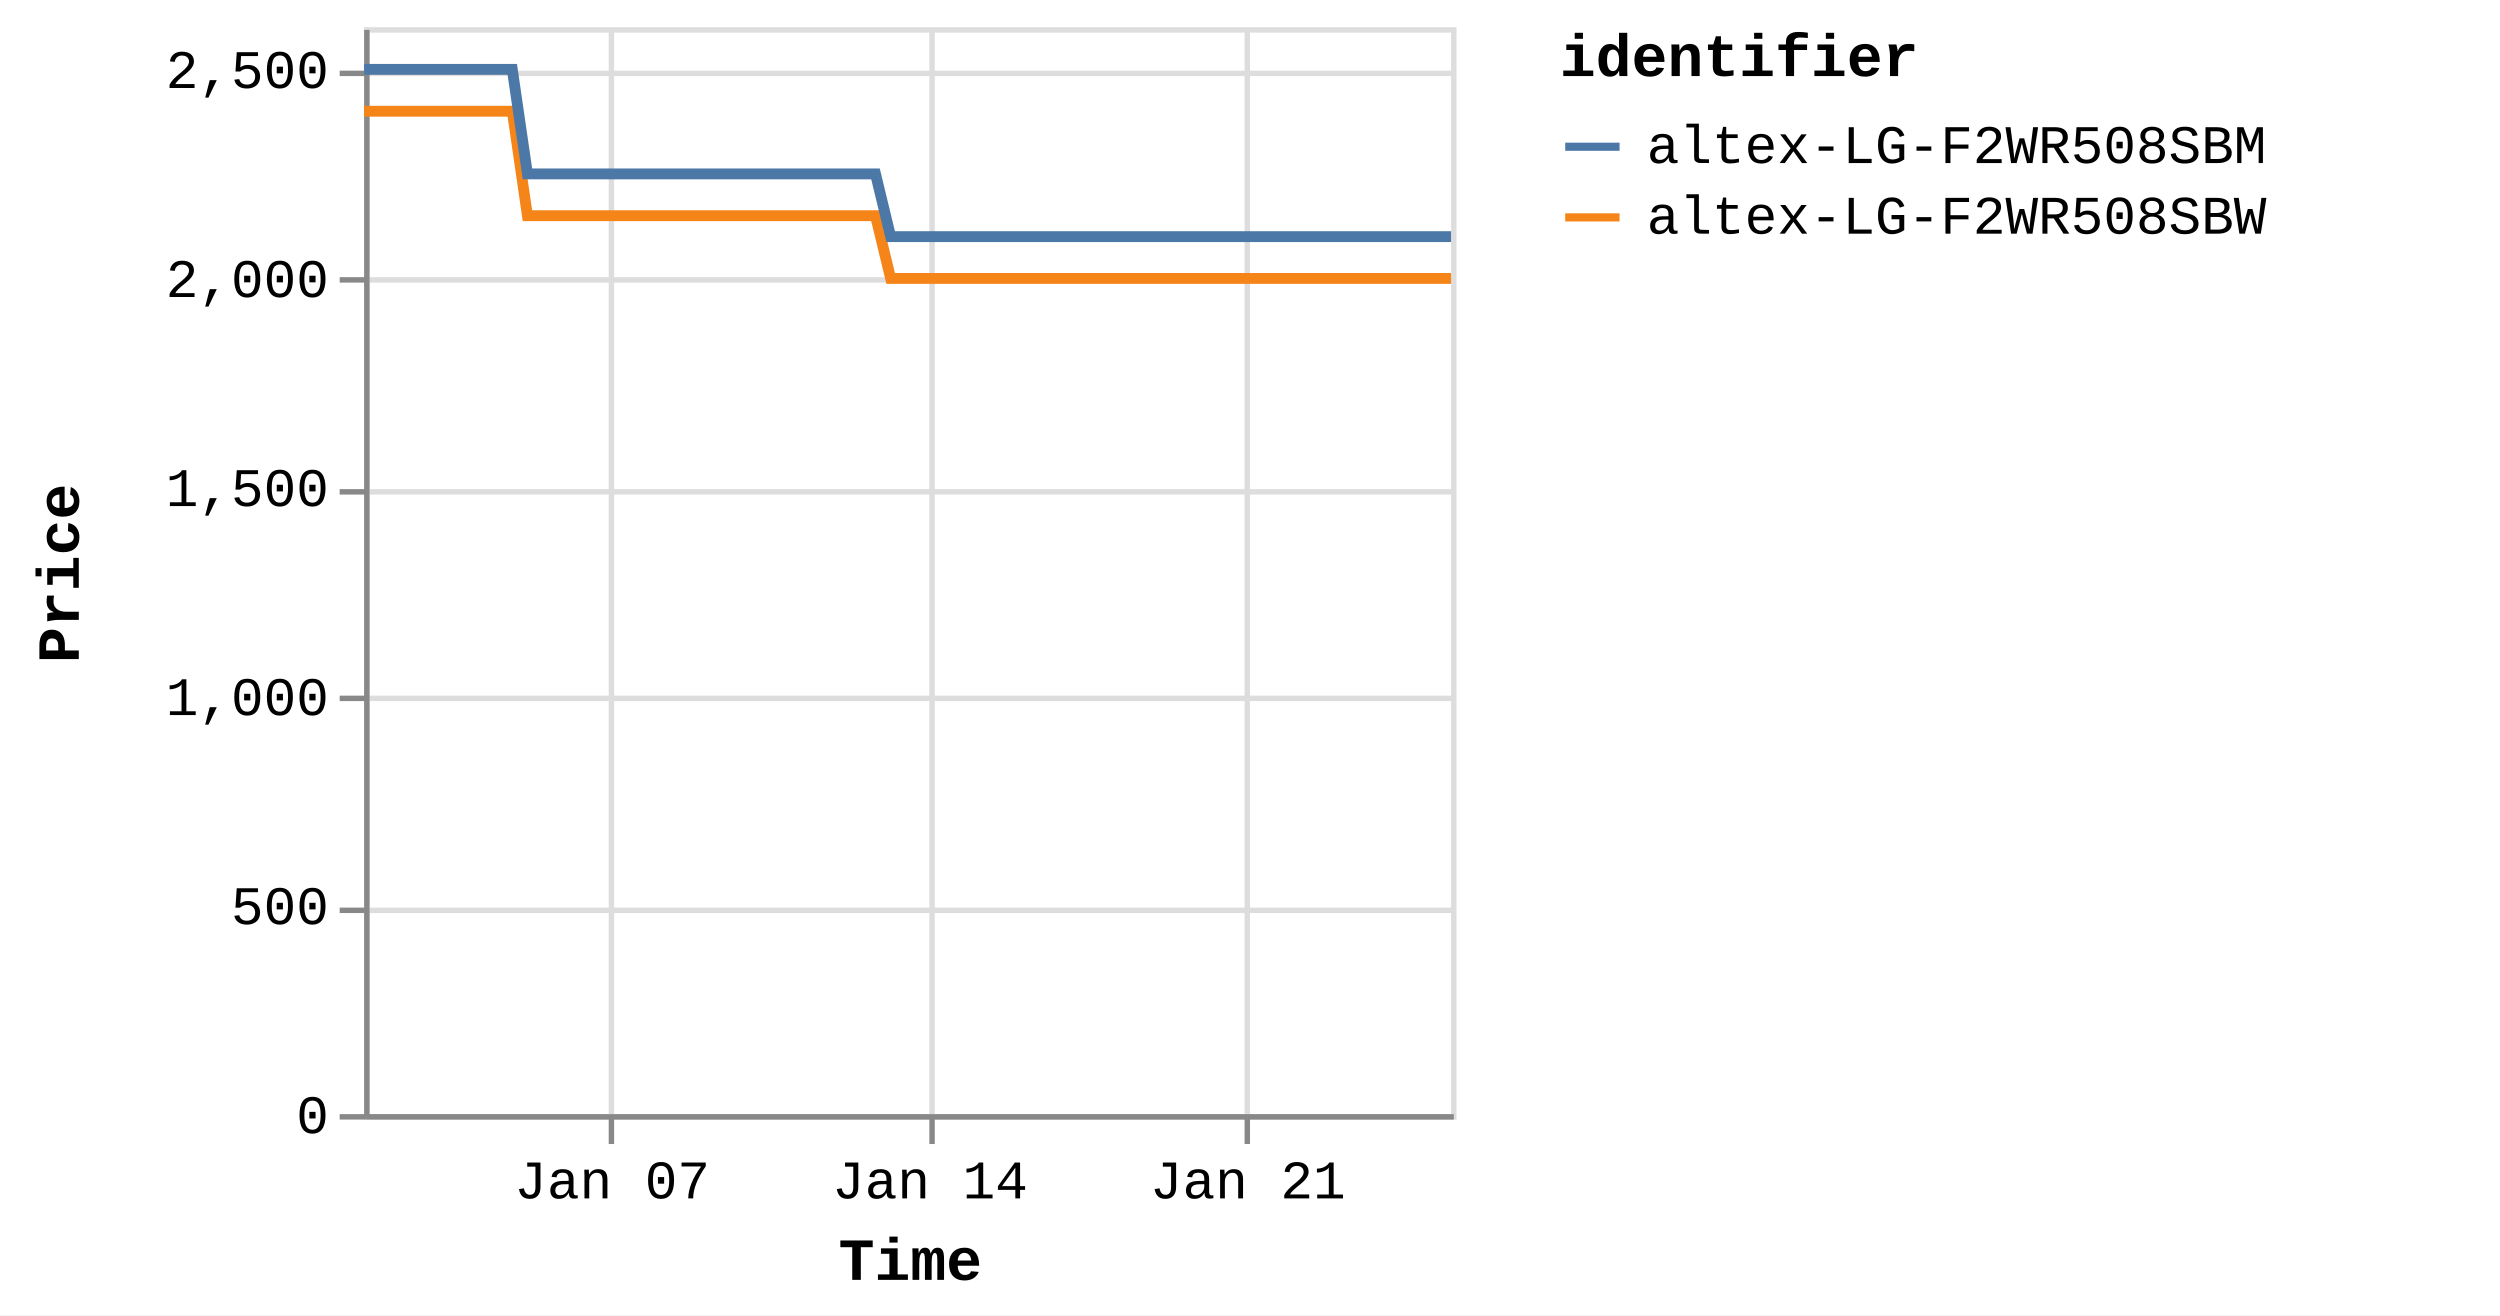
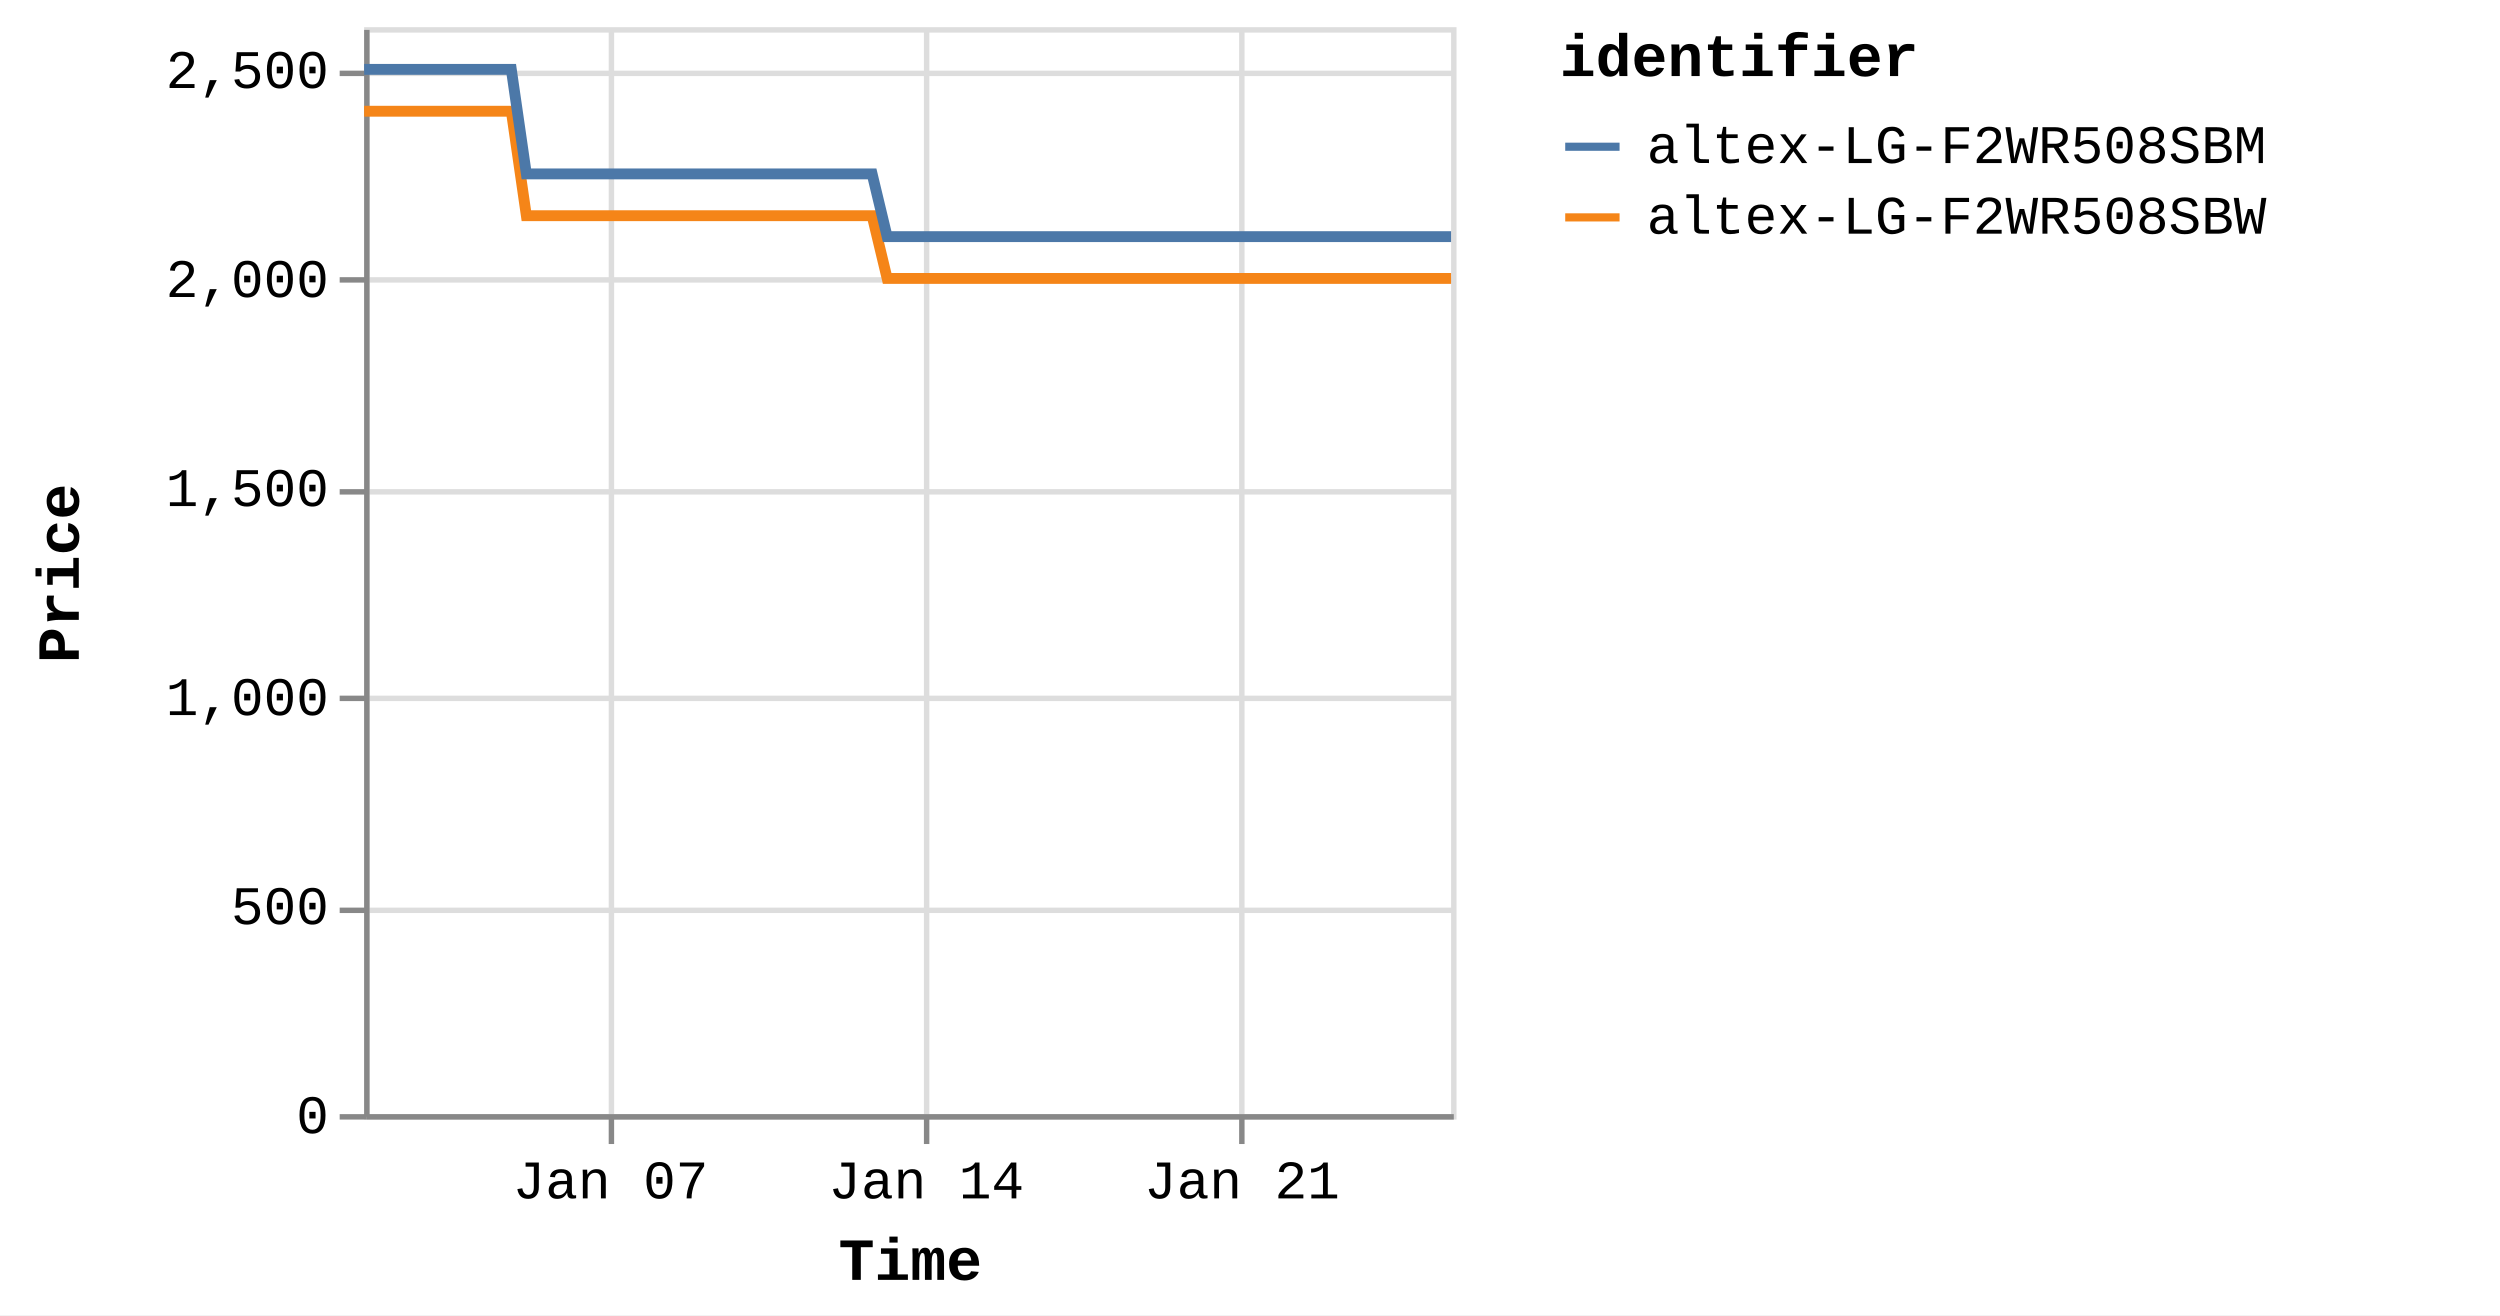
<svg xmlns="http://www.w3.org/2000/svg" version="1.1" class="marks" width="460" height="242" viewBox="0 0 460 242">
  <rect width="460" height="242" fill="white" />
  <g fill="none" stroke-miterlimit="10" transform="translate(67,5)">
    <g class="mark-group role-frame root" role="graphics-object" aria-roledescription="group mark container">
      <g transform="translate(0,0)">
        <path class="background" aria-hidden="true" d="M0.5,0.5h200v200h-200Z" stroke="#ddd" />
        <g>
          <g class="mark-group role-axis" aria-hidden="true">
            <g transform="translate(0.5,200.5)">
              <path class="background" aria-hidden="true" d="M0,0h0v0h0Z" pointer-events="none" />
              <g>
                <g class="mark-rule role-axis-grid" pointer-events="none">
                  <line transform="translate(45,-200)" x2="0" y2="200" stroke="#ddd" stroke-width="1" opacity="1" />
-                   <line transform="translate(104,-200)" x2="0" y2="200" stroke="#ddd" stroke-width="1" opacity="1" />
-                   <line transform="translate(162,-200)" x2="0" y2="200" stroke="#ddd" stroke-width="1" opacity="1" />
+                   <line transform="translate(103,-200)" x2="0" y2="200" stroke="#ddd" stroke-width="1" opacity="1" />
+                   <line transform="translate(161,-200)" x2="0" y2="200" stroke="#ddd" stroke-width="1" opacity="1" />
                </g>
              </g>
              <path class="foreground" aria-hidden="true" d="" pointer-events="none" display="none" />
            </g>
          </g>
          <g class="mark-group role-axis" aria-hidden="true">
            <g transform="translate(0.5,0.5)">
              <path class="background" aria-hidden="true" d="M0,0h0v0h0Z" pointer-events="none" />
              <g>
                <g class="mark-rule role-axis-grid" pointer-events="none">
                  <line transform="translate(0,200)" x2="200" y2="0" stroke="#ddd" stroke-width="1" opacity="1" />
                  <line transform="translate(0,162)" x2="200" y2="0" stroke="#ddd" stroke-width="1" opacity="1" />
                  <line transform="translate(0,123)" x2="200" y2="0" stroke="#ddd" stroke-width="1" opacity="1" />
                  <line transform="translate(0,85)" x2="200" y2="0" stroke="#ddd" stroke-width="1" opacity="1" />
                  <line transform="translate(0,46)" x2="200" y2="0" stroke="#ddd" stroke-width="1" opacity="1" />
                  <line transform="translate(0,8)" x2="200" y2="0" stroke="#ddd" stroke-width="1" opacity="1" />
                </g>
              </g>
              <path class="foreground" aria-hidden="true" d="" pointer-events="none" display="none" />
            </g>
          </g>
-           <g class="mark-group role-axis" role="graphics-symbol" aria-roledescription="axis" aria-label="X-axis titled 'Time' for a time scale with values from Monday, 01 January 2024, 2:19:43 PM to Thursday, 25 January 2024, 12:53:48 PM">
+           <g class="mark-group role-axis" role="graphics-symbol" aria-roledescription="axis" aria-label="X-axis titled 'Time' for a time scale with values from Monday, 01 January 2024, 2:19:43 PM to Thursday, 25 January 2024, 4:43:53 PM">
            <g transform="translate(0.5,200.5)">
              <path class="background" aria-hidden="true" d="M0,0h0v0h0Z" pointer-events="none" />
              <g>
                <g class="mark-rule role-axis-tick" pointer-events="none">
                  <line transform="translate(45,0)" x2="0" y2="5" stroke="#888" stroke-width="1" opacity="1" />
-                   <line transform="translate(104,0)" x2="0" y2="5" stroke="#888" stroke-width="1" opacity="1" />
-                   <line transform="translate(162,0)" x2="0" y2="5" stroke="#888" stroke-width="1" opacity="1" />
+                   <line transform="translate(103,0)" x2="0" y2="5" stroke="#888" stroke-width="1" opacity="1" />
+                   <line transform="translate(161,0)" x2="0" y2="5" stroke="#888" stroke-width="1" opacity="1" />
                </g>
                <g class="mark-text role-axis-label" pointer-events="none">
-                   <text text-anchor="middle" transform="translate(45.13697,15)" font-family="Liberation Mono" font-size="10px" fill="#000" opacity="1">Jan 07</text>
-                   <text text-anchor="middle" transform="translate(103.6157,15)" font-family="Liberation Mono" font-size="10px" fill="#000" opacity="1">Jan 14</text>
-                   <text text-anchor="middle" transform="translate(162.0944,15)" font-family="Liberation Mono" font-size="10px" fill="#000" opacity="1">Jan 21</text>
+                   <text text-anchor="middle" transform="translate(44.83772,15)" font-family="Liberation Mono" font-size="10px" fill="#000" opacity="1">Jan 07</text>
+                   <text text-anchor="middle" transform="translate(102.9287,15)" font-family="Liberation Mono" font-size="10px" fill="#000" opacity="1">Jan 14</text>
+                   <text text-anchor="middle" transform="translate(161.0197,15)" font-family="Liberation Mono" font-size="10px" fill="#000" opacity="1">Jan 21</text>
                </g>
                <g class="mark-rule role-axis-domain" pointer-events="none">
                  <line transform="translate(0,0)" x2="200" y2="0" stroke="#888" stroke-width="1" opacity="1" />
                </g>
                <g class="mark-text role-axis-title" pointer-events="none">
                  <text text-anchor="middle" transform="translate(100,30)" font-family="Liberation Mono" font-size="11px" font-weight="bold" fill="#000" opacity="1">Time</text>
                </g>
              </g>
              <path class="foreground" aria-hidden="true" d="" pointer-events="none" display="none" />
            </g>
          </g>
          <g class="mark-group role-axis" role="graphics-symbol" aria-roledescription="axis" aria-label="Y-axis titled 'Price' for a linear scale with values from 0 to 2,600">
            <g transform="translate(0.5,0.5)">
              <path class="background" aria-hidden="true" d="M0,0h0v0h0Z" pointer-events="none" />
              <g>
                <g class="mark-rule role-axis-tick" pointer-events="none">
                  <line transform="translate(0,200)" x2="-5" y2="0" stroke="#888" stroke-width="1" opacity="1" />
                  <line transform="translate(0,162)" x2="-5" y2="0" stroke="#888" stroke-width="1" opacity="1" />
                  <line transform="translate(0,123)" x2="-5" y2="0" stroke="#888" stroke-width="1" opacity="1" />
                  <line transform="translate(0,85)" x2="-5" y2="0" stroke="#888" stroke-width="1" opacity="1" />
                  <line transform="translate(0,46)" x2="-5" y2="0" stroke="#888" stroke-width="1" opacity="1" />
                  <line transform="translate(0,8)" x2="-5" y2="0" stroke="#888" stroke-width="1" opacity="1" />
                </g>
                <g class="mark-text role-axis-label" pointer-events="none">
                  <text text-anchor="end" transform="translate(-7,203)" font-family="Liberation Mono" font-size="10px" fill="#000" opacity="1">0</text>
                  <text text-anchor="end" transform="translate(-7,164.5385)" font-family="Liberation Mono" font-size="10px" fill="#000" opacity="1">500</text>
                  <text text-anchor="end" transform="translate(-7,126.0769)" font-family="Liberation Mono" font-size="10px" fill="#000" opacity="1">1,000</text>
                  <text text-anchor="end" transform="translate(-7,87.61538)" font-family="Liberation Mono" font-size="10px" fill="#000" opacity="1">1,500</text>
                  <text text-anchor="end" transform="translate(-7,49.15385)" font-family="Liberation Mono" font-size="10px" fill="#000" opacity="1">2,000</text>
                  <text text-anchor="end" transform="translate(-7,10.69231)" font-family="Liberation Mono" font-size="10px" fill="#000" opacity="1">2,500</text>
                </g>
                <g class="mark-rule role-axis-domain" pointer-events="none">
                  <line transform="translate(0,200)" x2="0" y2="-200" stroke="#888" stroke-width="1" opacity="1" />
                </g>
                <g class="mark-text role-axis-title" pointer-events="none">
                  <text text-anchor="middle" transform="translate(-51,100) rotate(-90) translate(0,-2)" font-family="Liberation Mono" font-size="11px" font-weight="bold" fill="#000" opacity="1">Price</text>
                </g>
              </g>
              <path class="foreground" aria-hidden="true" d="" pointer-events="none" display="none" />
            </g>
          </g>
          <g class="mark-group role-scope pathgroup" role="graphics-object" aria-roledescription="group mark container">
            <g transform="translate(0,0)">
              <path class="background" aria-hidden="true" d="M0,0h200v200h-200Z" />
              <g>
                <g class="mark-line role-mark marks" role="graphics-object" aria-roledescription="line mark container">
-                   <path aria-label="Time: Jan 01, 2024; Price: 2399; identifier: altex-LG-F2WR508SBW" role="graphics-symbol" aria-roledescription="line mark" d="M0,15.462L0.875,15.462L2.198,15.462L4.982,15.462L6.376,15.462L7.84,15.462L9.17,15.462L10.55,15.462L13.337,15.462L14.73,15.462L16.195,15.462L17.526,15.462L18.903,15.462L21.691,15.462L23.085,15.462L24.547,15.462L25.889,15.462L27.261,15.462L30.049,34.692L31.44,34.692L32.902,34.692L34.24,34.692L35.613,34.692L38.401,34.692L39.791,34.692L41.25,34.692L42.587,34.692L43.966,34.692L46.76,34.692L48.145,34.692L49.603,34.692L50.942,34.692L52.321,34.692L55.113,34.692L56.509,34.692L57.974,34.692L59.307,34.692L60.674,34.692L63.47,34.692L64.861,34.692L66.343,34.692L67.663,34.692L69.029,34.692L71.823,34.692L73.216,34.692L74.682,34.692L76.011,34.692L77.384,34.692L80.175,34.692L81.569,34.692L83.038,34.692L84.37,34.692L85.738,34.692L88.528,34.692L89.923,34.692L91.386,34.692L92.721,34.692L94.093,34.692L96.879,46.231L98.269,46.231L99.728,46.231L101.066,46.231L102.445,46.231L105.239,46.231L106.622,46.231L108.081,46.231L109.417,46.231L110.799,46.231L113.594,46.231L114.988,46.231L116.459,46.231L117.788,46.231L119.153,46.231L121.944,46.231L123.343,46.231L124.809,46.231L126.143,46.231L127.508,46.231L130.299,46.231L131.697,46.231L133.165,46.231L134.495,46.231L135.862,46.231L138.652,46.231L140.046,46.231L141.514,46.231L142.843,46.231L144.22,46.231L147.008,46.231L148.402,46.231L149.869,46.231L151.204,46.231L152.57,46.231L155.362,46.231L156.746,46.231L158.208,46.231L159.55,46.231L160.926,46.231L163.71,46.231L165.102,46.231L166.561,46.231L167.9,46.231L169.279,46.231L172.077,46.231L173.472,46.231L174.941,46.231L176.263,46.231L177.633,46.231L180.426,46.231L181.824,46.231L183.292,46.231L184.624,46.231L185.987,46.231L188.782,46.231L190.177,46.231L191.646,46.231L192.975,46.231L194.342,46.231L197.138,46.231L198.528,46.231L200,46.231" stroke="#f58518" stroke-width="2" />
+                   <path aria-label="Time: Jan 01, 2024; Price: 2399; identifier: altex-LG-F2WR508SBW" role="graphics-symbol" aria-roledescription="line mark" d="M0,15.462L0.869,15.462L2.183,15.462L4.949,15.462L6.334,15.462L7.788,15.462L9.109,15.462L10.481,15.462L13.248,15.462L14.632,15.462L16.088,15.462L17.41,15.462L18.778,15.462L21.548,15.462L22.932,15.462L24.384,15.462L25.718,15.462L27.08,15.462L29.85,34.692L31.232,34.692L32.684,34.692L34.013,34.692L35.376,34.692L38.146,34.692L39.527,34.692L40.977,34.692L42.305,34.692L43.675,34.692L46.45,34.692L47.825,34.692L49.274,34.692L50.604,34.692L51.974,34.692L54.748,34.692L56.135,34.692L57.59,34.692L58.914,34.692L60.271,34.692L63.049,34.692L64.431,34.692L65.903,34.692L67.214,34.692L68.572,34.692L71.347,34.692L72.731,34.692L74.187,34.692L75.507,34.692L76.871,34.692L79.644,34.692L81.028,34.692L82.487,34.692L83.811,34.692L85.169,34.692L87.941,34.692L89.327,34.692L90.78,34.692L92.106,34.692L93.469,34.692L96.236,46.231L97.617,46.231L99.066,46.231L100.396,46.231L101.765,46.231L104.541,46.231L105.915,46.231L107.364,46.231L108.692,46.231L110.065,46.231L112.841,46.231L114.226,46.231L115.687,46.231L117.007,46.231L118.363,46.231L121.136,46.231L122.525,46.231L123.982,46.231L125.307,46.231L126.662,46.231L129.435,46.231L130.824,46.231L132.282,46.231L133.603,46.231L134.961,46.231L137.732,46.231L139.117,46.231L140.576,46.231L141.896,46.231L143.263,46.231L146.034,46.231L147.418,46.231L148.876,46.231L150.202,46.231L151.558,46.231L154.332,46.231L155.707,46.231L157.159,46.231L158.493,46.231L159.859,46.231L162.625,46.231L164.007,46.231L165.457,46.231L166.786,46.231L168.157,46.231L170.936,46.231L172.322,46.231L173.781,46.231L175.095,46.231L176.456,46.231L179.229,46.231L180.619,46.231L182.077,46.231L183.4,46.231L184.754,46.231L187.53,46.231L188.916,46.231L190.375,46.231L191.695,46.231L193.053,46.231L195.831,46.231L197.212,46.231L198.674,46.231L200,46.231" stroke="#f58518" stroke-width="2" />
                </g>
              </g>
              <path class="foreground" aria-hidden="true" d="" display="none" />
            </g>
            <g transform="translate(0,0)">
              <path class="background" aria-hidden="true" d="M0,0h200v200h-200Z" />
              <g>
                <g class="mark-line role-mark marks" role="graphics-object" aria-roledescription="line mark container">
-                   <path aria-label="Time: Jan 01, 2024; Price: 2499; identifier: altex-LG-F2WR508SBM" role="graphics-symbol" aria-roledescription="line mark" d="M0.001,7.769L0.875,7.769L2.198,7.769L4.983,7.769L6.376,7.769L7.84,7.769L9.17,7.769L10.551,7.769L13.337,7.769L14.73,7.769L16.196,7.769L17.526,7.769L18.903,7.769L21.691,7.769L23.086,7.769L24.547,7.769L25.89,7.769L27.262,7.769L30.05,27L31.44,27L32.902,27L34.24,27L35.613,27L38.401,27L39.791,27L41.25,27L42.587,27L43.967,27L46.761,27L48.145,27L49.603,27L50.942,27L52.321,27L55.114,27L56.51,27L57.975,27L59.307,27L60.674,27L63.47,27L64.861,27L66.343,27L67.663,27L69.03,27L71.824,27L73.216,27L74.682,27L76.011,27L77.384,27L80.175,27L81.569,27L83.039,27L84.37,27L85.738,27L88.529,27L89.923,27L91.386,27L92.721,27L94.093,27L96.879,38.538L98.269,38.538L99.728,38.538L101.066,38.538L102.445,38.538L105.239,38.538L106.623,38.538L108.081,38.538L109.417,38.538L110.8,38.538L113.594,38.538L114.989,38.538L116.459,38.538L117.788,38.538L119.154,38.538L121.945,38.538L123.343,38.538L124.809,38.538L126.146,38.538L127.508,38.538L130.299,38.538L131.698,38.538L133.165,38.538L134.495,38.538L135.862,38.538L138.652,38.538L140.046,38.538L141.515,38.538L142.843,38.538L144.22,38.538L147.009,38.538L148.402,38.538L149.87,38.538L151.205,38.538L152.57,38.538L155.362,38.538L156.746,38.538L158.208,38.538L159.551,38.538L160.927,38.538L163.71,38.538L165.102,38.538L166.561,38.538L167.9,38.538L169.279,38.538L172.077,38.538L173.472,38.538L174.941,38.538L176.264,38.538L177.633,38.538L180.426,38.538L181.825,38.538L183.293,38.538L184.625,38.538L185.987,38.538L188.782,38.538L190.177,38.538L191.646,38.538L192.975,38.538L194.342,38.538L197.139,38.538L198.528,38.538L200,38.538" stroke="#4c78a8" stroke-width="2" />
+                   <path aria-label="Time: Jan 01, 2024; Price: 2499; identifier: altex-LG-F2WR508SBM" role="graphics-symbol" aria-roledescription="line mark" d="M0.001,7.769L0.869,7.769L2.183,7.769L4.95,7.769L6.334,7.769L7.788,7.769L9.109,7.769L10.481,7.769L13.249,7.769L14.633,7.769L16.088,7.769L17.41,7.769L18.778,7.769L21.548,7.769L22.933,7.769L24.384,7.769L25.718,7.769L27.081,7.769L29.85,27L31.232,27L32.684,27L34.013,27L35.377,27L38.147,27L39.528,27L40.977,27L42.305,27L43.675,27L46.451,27L47.826,27L49.275,27L50.604,27L51.974,27L54.749,27L56.135,27L57.59,27L58.914,27L60.272,27L63.05,27L64.431,27L65.904,27L67.214,27L68.572,27L71.347,27L72.731,27L74.187,27L75.507,27L76.871,27L79.644,27L81.028,27L82.488,27L83.811,27L85.17,27L87.942,27L89.327,27L90.78,27L92.106,27L93.469,27L96.236,38.538L97.617,38.538L99.067,38.538L100.396,38.538L101.766,38.538L104.541,38.538L105.916,38.538L107.364,38.538L108.692,38.538L110.065,38.538L112.841,38.538L114.226,38.538L115.687,38.538L117.007,38.538L118.364,38.538L121.136,38.538L122.526,38.538L123.982,38.538L125.309,38.538L126.663,38.538L129.436,38.538L130.825,38.538L132.282,38.538L133.603,38.538L134.961,38.538L137.733,38.538L139.118,38.538L140.576,38.538L141.896,38.538L143.264,38.538L146.034,38.538L147.418,38.538L148.876,38.538L150.202,38.538L151.559,38.538L154.332,38.538L155.707,38.538L157.159,38.538L158.493,38.538L159.86,38.538L162.625,38.538L164.008,38.538L165.457,38.538L166.787,38.538L168.157,38.538L170.937,38.538L172.322,38.538L173.781,38.538L175.096,38.538L176.456,38.538L179.23,38.538L180.619,38.538L182.078,38.538L183.401,38.538L184.754,38.538L187.53,38.538L188.916,38.538L190.375,38.538L191.696,38.538L193.054,38.538L195.832,38.538L197.212,38.538L198.674,38.538L200,38.538" stroke="#4c78a8" stroke-width="2" />
                </g>
              </g>
              <path class="foreground" aria-hidden="true" d="" display="none" />
            </g>
          </g>
          <g class="mark-group role-legend" role="graphics-symbol" aria-roledescription="legend" aria-label="Symbol legend titled 'identifier' for stroke color with 2 values: altex-LG-F2WR508SBM, altex-LG-F2WR508SBW">
            <g transform="translate(220,0)">
              <path class="background" aria-hidden="true" d="M0,0h168v40h-168Z" pointer-events="none" />
              <g>
                <g class="mark-group role-legend-entry">
                  <g transform="translate(0,16)">
                    <path class="background" aria-hidden="true" d="M0,0h0v0h0Z" pointer-events="none" />
                    <g>
                      <g class="mark-group role-scope" role="graphics-object" aria-roledescription="group mark container">
                        <g transform="translate(0,0)">
                          <path class="background" aria-hidden="true" d="M0,0h168v11h-168Z" pointer-events="none" opacity="1" />
                          <g>
                            <g class="mark-symbol role-legend-symbol" pointer-events="none">
                              <path transform="translate(6,6)" d="M-5,0L5,0" stroke="#4c78a8" stroke-width="1.5" opacity="1" />
                            </g>
                            <g class="mark-text role-legend-label" pointer-events="none">
                              <text text-anchor="start" transform="translate(16,9)" font-family="Liberation Mono" font-size="10px" fill="#000" opacity="1">altex-LG-F2WR508SBM</text>
                            </g>
                          </g>
                          <path class="foreground" aria-hidden="true" d="" pointer-events="none" display="none" />
                        </g>
                        <g transform="translate(0,13)">
                          <path class="background" aria-hidden="true" d="M0,0h168v11h-168Z" pointer-events="none" opacity="1" />
                          <g>
                            <g class="mark-symbol role-legend-symbol" pointer-events="none">
                              <path transform="translate(6,6)" d="M-5,0L5,0" stroke="#f58518" stroke-width="1.5" opacity="1" />
                            </g>
                            <g class="mark-text role-legend-label" pointer-events="none">
                              <text text-anchor="start" transform="translate(16,9)" font-family="Liberation Mono" font-size="10px" fill="#000" opacity="1">altex-LG-F2WR508SBW</text>
                            </g>
                          </g>
                          <path class="foreground" aria-hidden="true" d="" pointer-events="none" display="none" />
                        </g>
                      </g>
                    </g>
                    <path class="foreground" aria-hidden="true" d="" pointer-events="none" display="none" />
                  </g>
                </g>
                <g class="mark-text role-legend-title" pointer-events="none">
                  <text text-anchor="start" transform="translate(0,9)" font-family="Liberation Mono" font-size="11px" font-weight="bold" fill="#000" opacity="1">identifier</text>
                </g>
              </g>
              <path class="foreground" aria-hidden="true" d="" pointer-events="none" display="none" />
            </g>
          </g>
        </g>
        <path class="foreground" aria-hidden="true" d="" display="none" />
      </g>
    </g>
  </g>
</svg>
